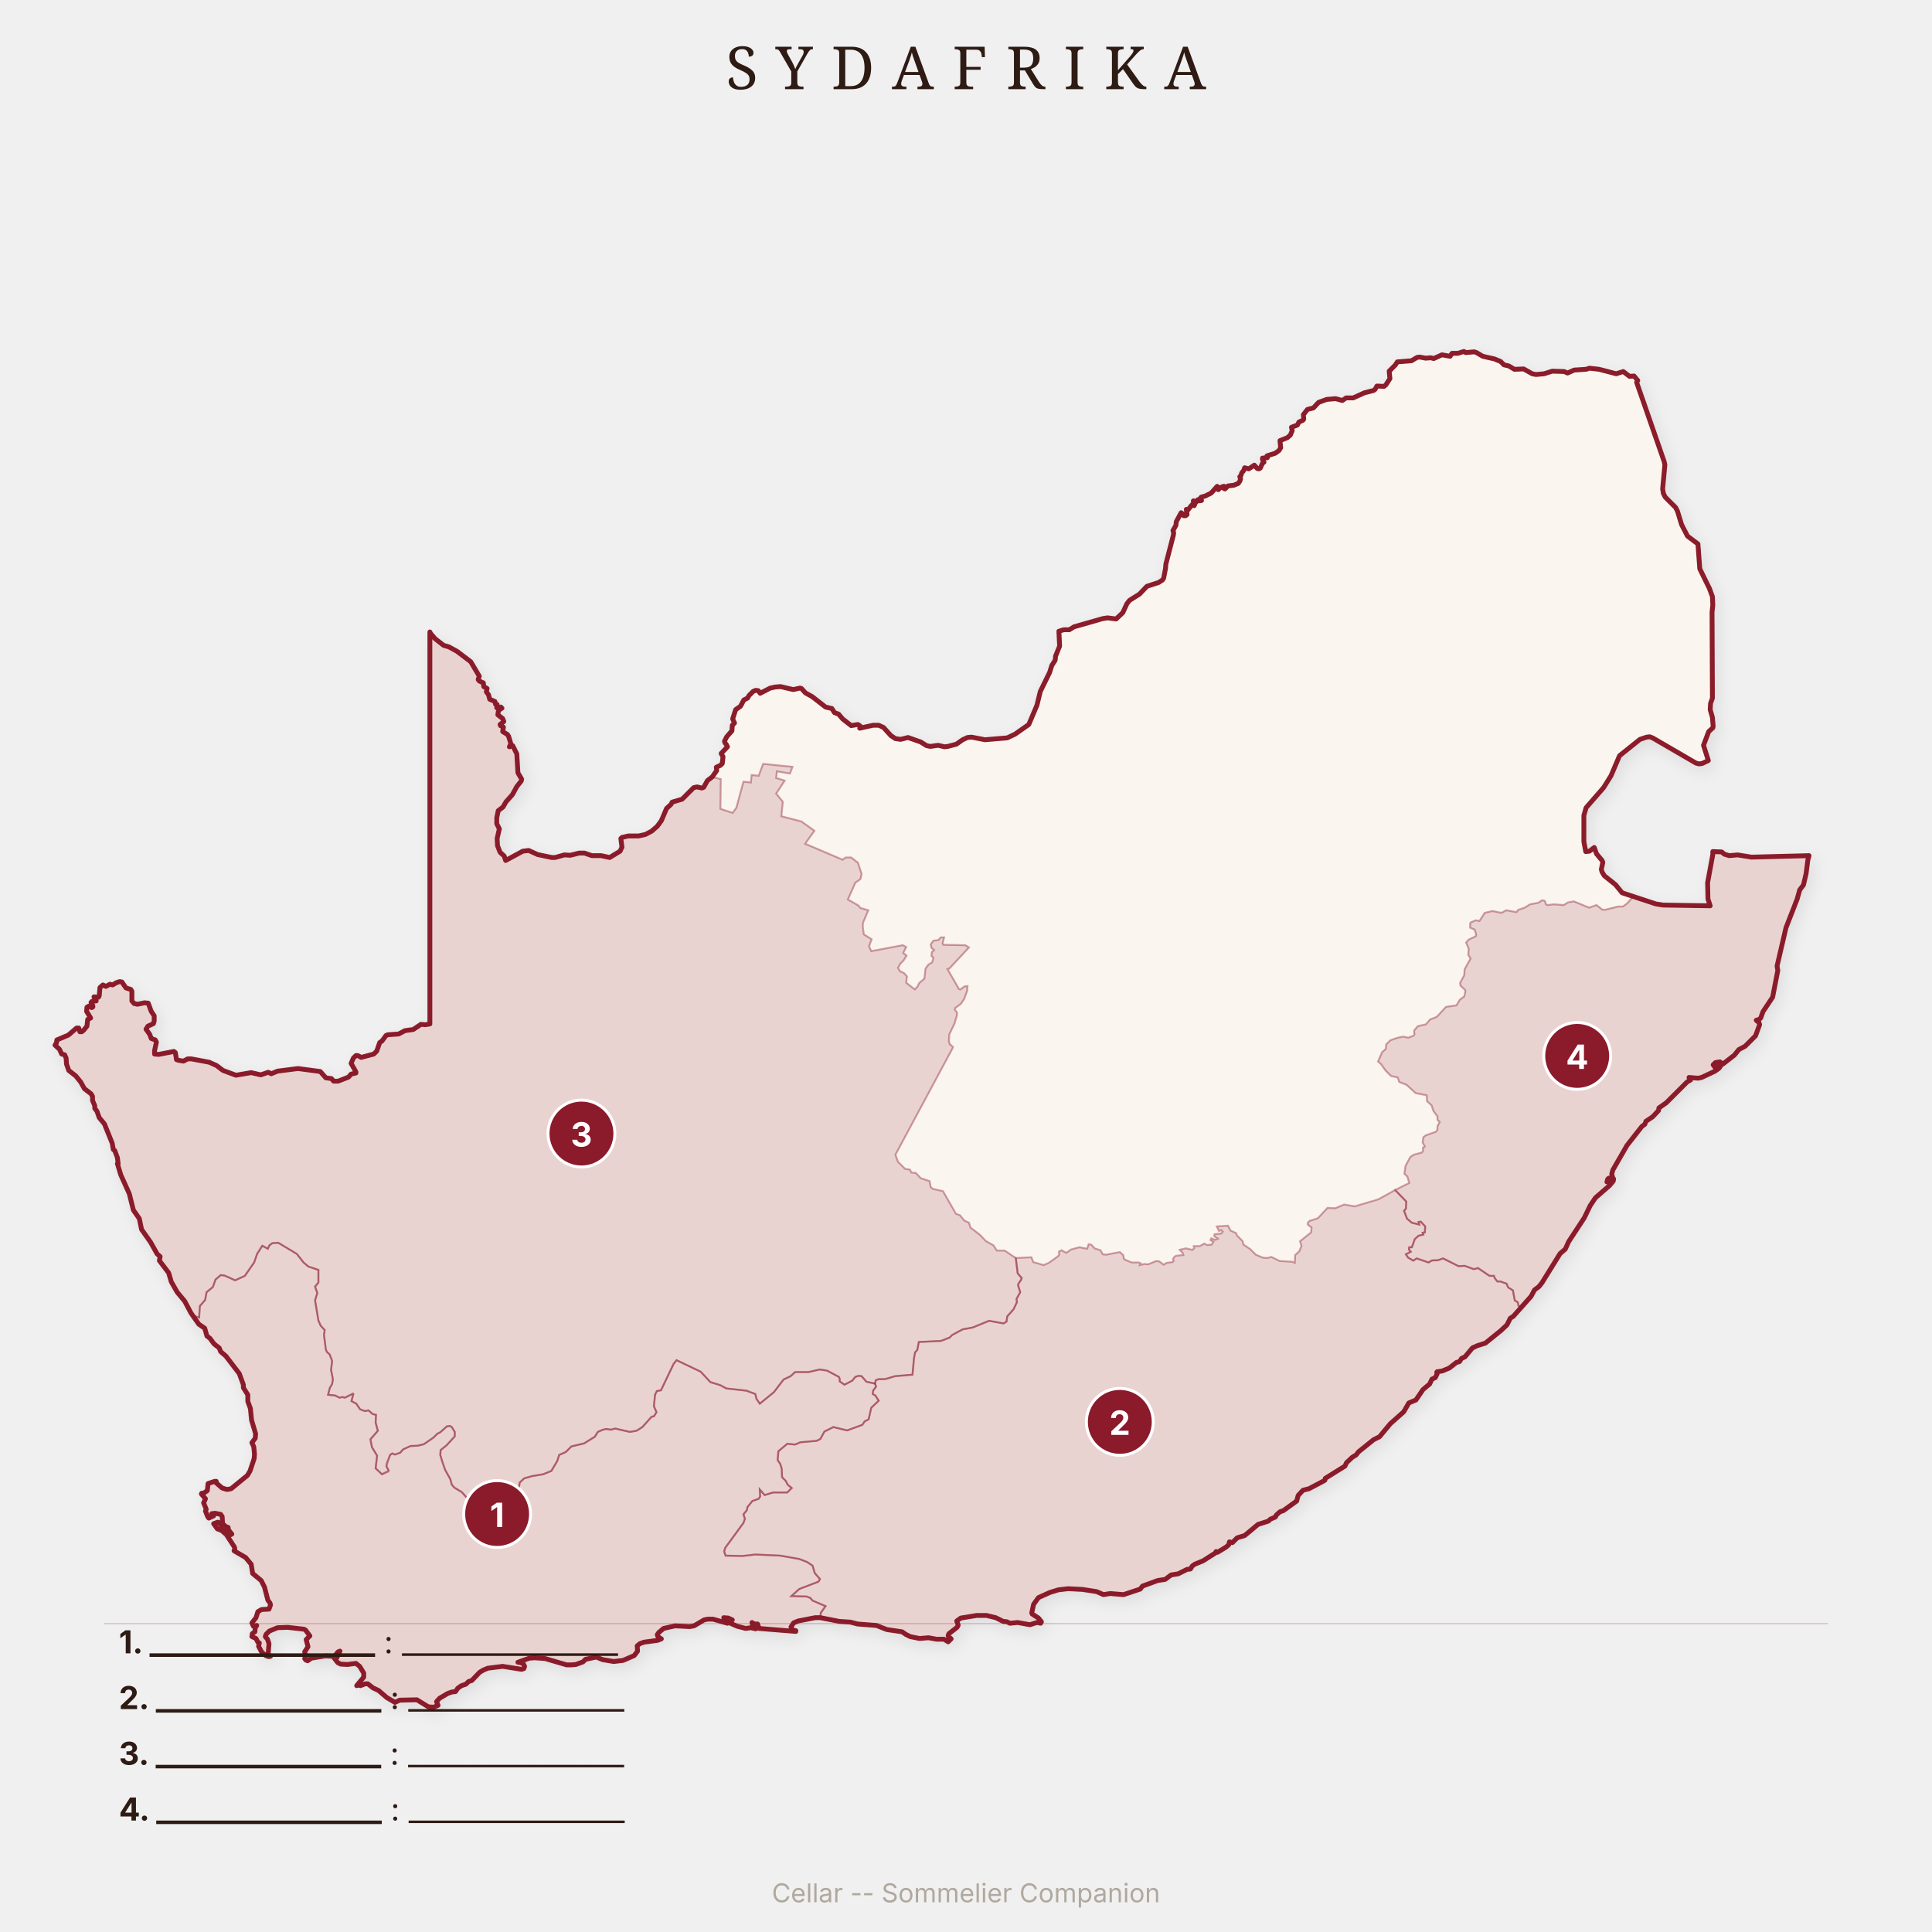
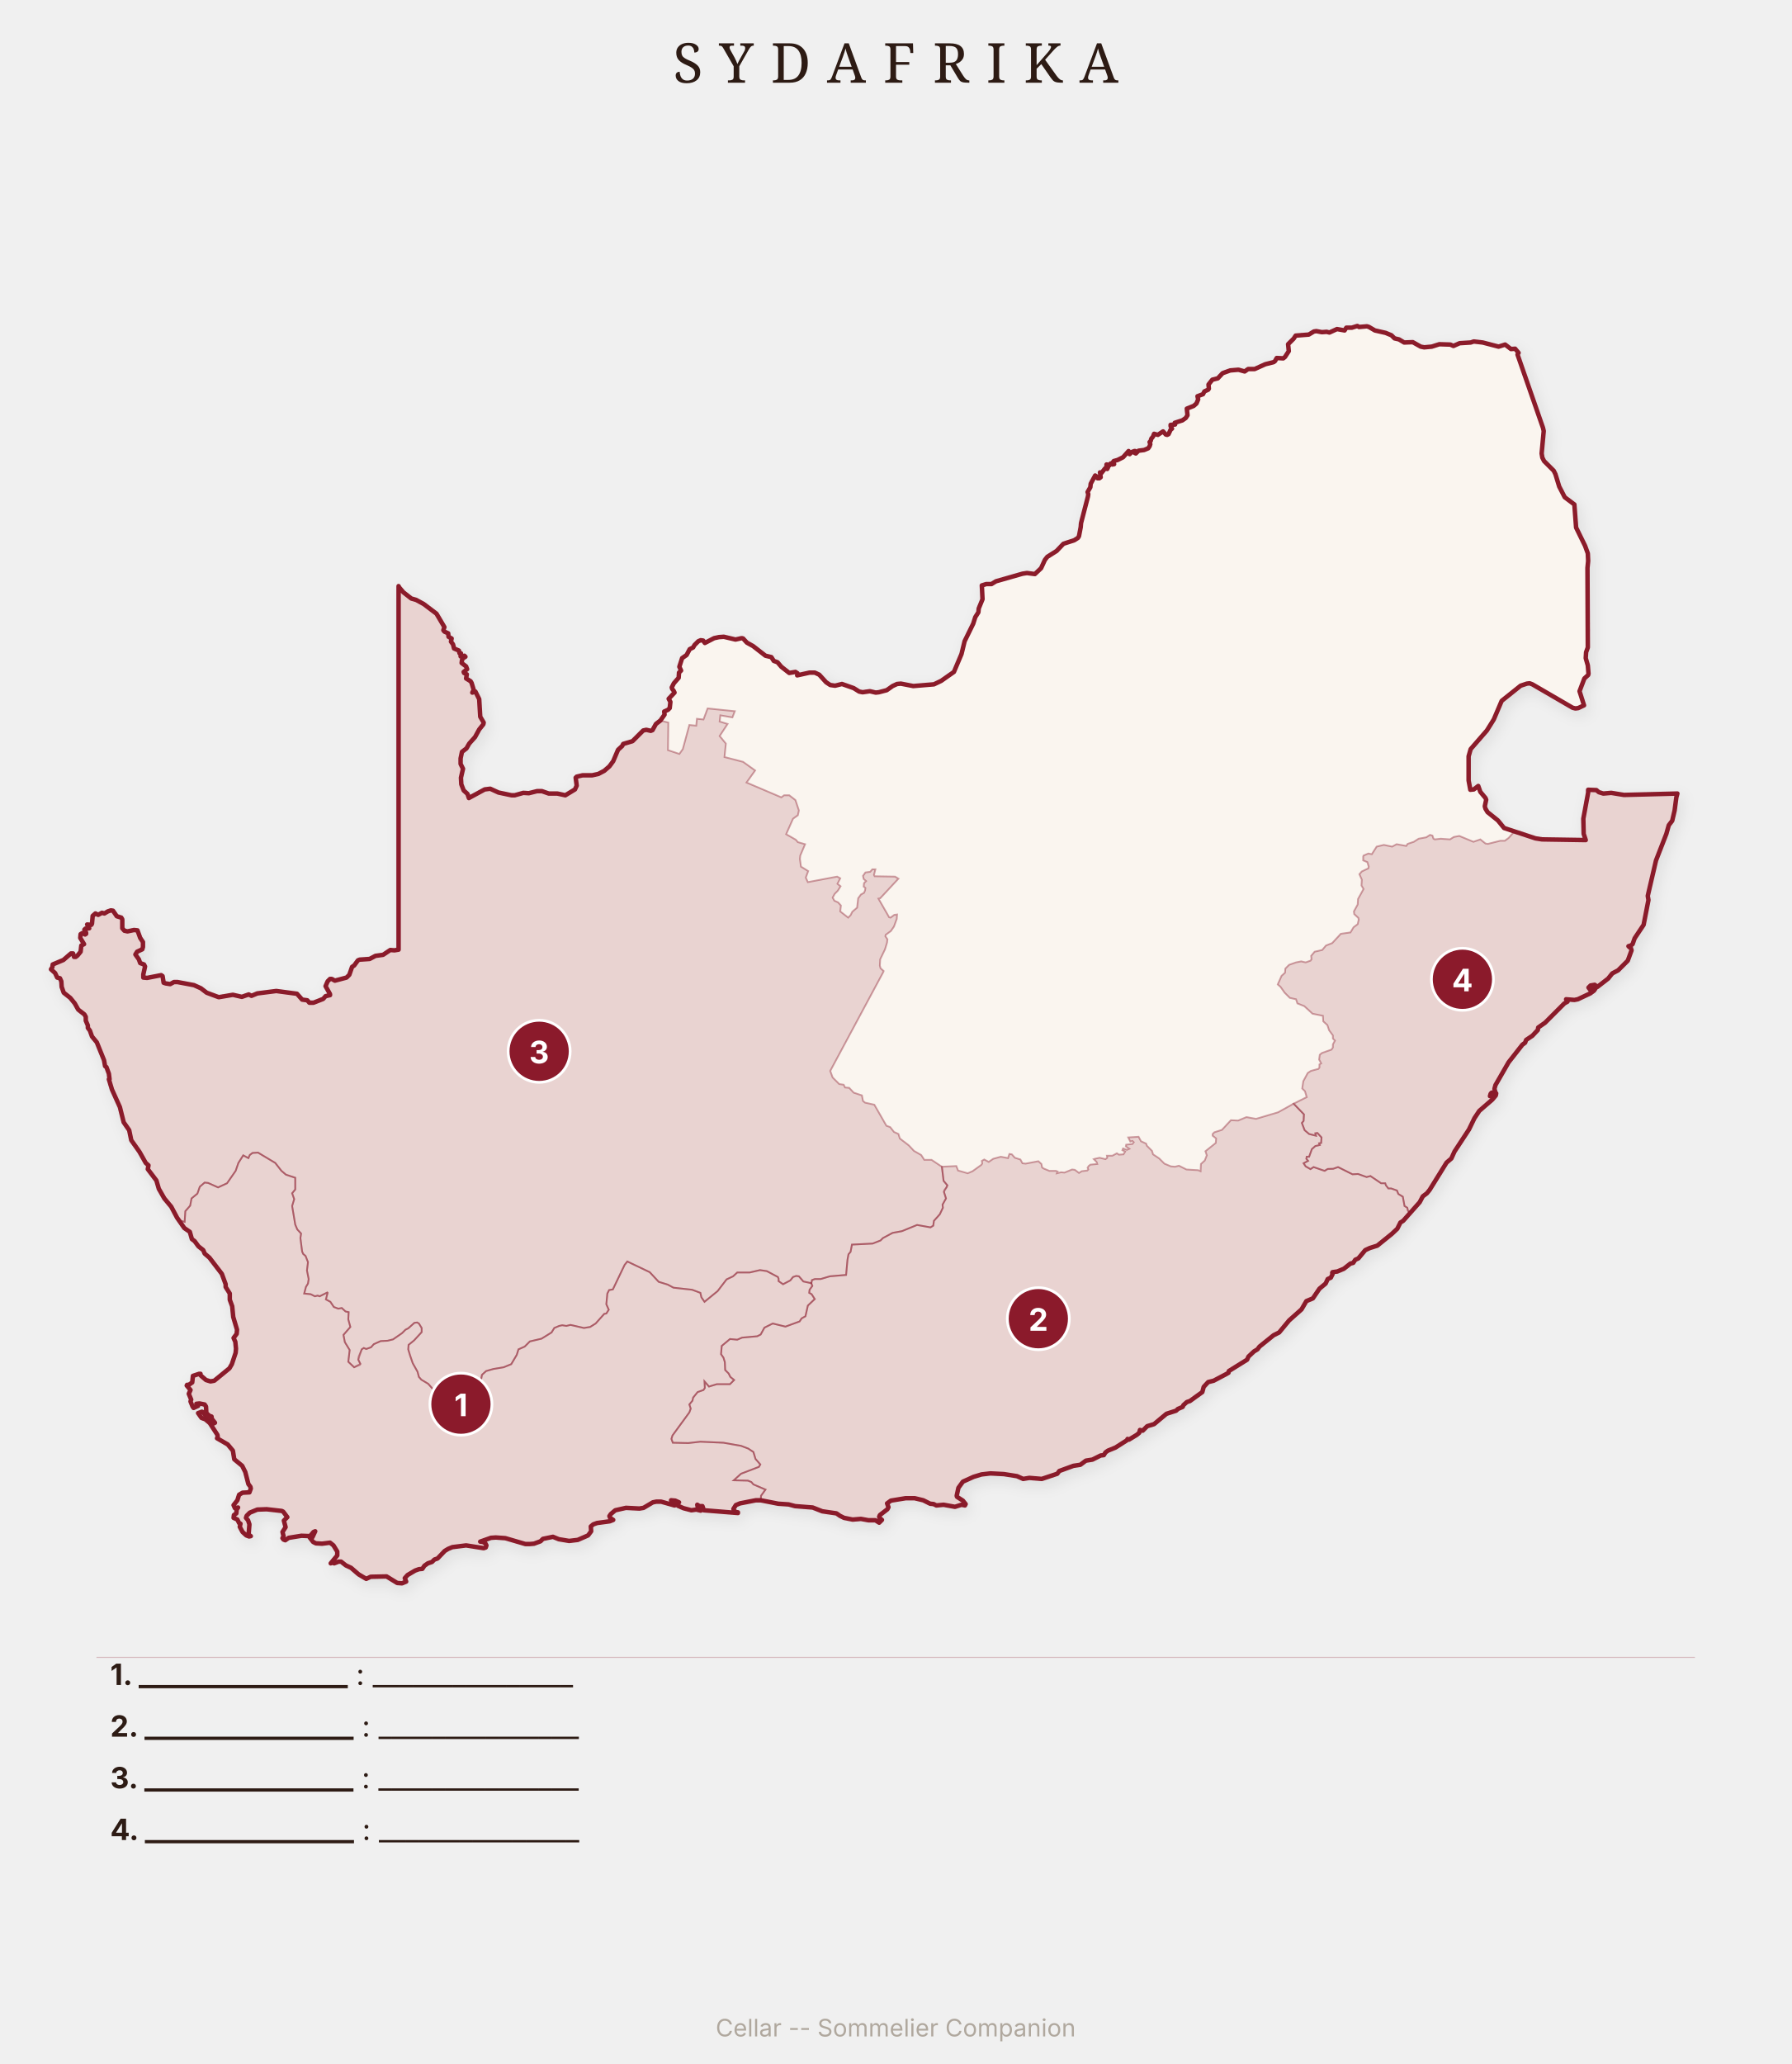
- <svg xmlns="http://www.w3.org/2000/svg" viewBox="0 0 520 520">
+ <svg xmlns="http://www.w3.org/2000/svg" viewBox="0 0 520 599">
  <defs>
    <filter id="shadow">
      <feDropShadow dx="1" dy="1.5" stdDeviation="2" flood-color="#2D1B14" flood-opacity="0.08" />
    </filter>
  </defs>
  <style>.region-label { display: none !important; }</style>
  <text x="260" y="24" text-anchor="middle" font-family="Cormorant Garamond, Georgia, serif" font-size="16" font-weight="400" fill="#2D1B14" letter-spacing="5">SYDAFRIKA</text>
  <text x="260" y="42" text-anchor="middle" font-family="Inter, sans-serif" font-size="8" fill="#8a7a6a" letter-spacing="1" class="region-label">Placera regionerna och namnge de viktigaste druvorna</text>
  <g filter="url(#shadow)">
    <path d="M115.7,170.1 L115.9,170.5 L117.1,171.9 L119.4,173.7 L120.8,174.1 L123.0,175.3 L126.7,178.1 L129.0,182.0 L128.7,182.9 L129.0,183.3 L130.1,183.8 L130.2,184.8 L131.1,185.3 L130.9,186.2 L131.5,187.0 L131.8,188.2 L133.2,188.8 L133.4,189.6 L133.8,189.6 L133.7,190.5 L134.0,190.6 L134.8,190.3 L135.1,190.6 L134.3,191.1 L134.1,191.6 L134.0,192.4 L135.3,193.4 L135.6,194.2 L134.6,195.0 L134.7,195.3 L135.5,195.7 L135.3,196.9 L136.6,197.7 L136.9,198.2 L137.5,200.2 L137.1,201.0 L138.0,200.7 L139.1,202.9 L139.4,208.0 L140.4,209.7 L140.3,210.2 L139.1,211.7 L137.9,213.9 L136.2,215.8 L135.4,217.2 L134.1,218.2 L133.7,220.1 L133.7,221.7 L134.4,223.1 L133.8,225.7 L133.9,227.6 L134.6,229.4 L135.7,230.4 L136.1,231.6 L140.7,229.1 L142.3,228.9 L144.7,230.0 L148.5,230.8 L149.4,230.8 L151.9,230.1 L153.5,230.2 L155.9,229.6 L157.3,229.6 L159.3,230.3 L161.8,230.3 L164.1,230.8 L166.9,229.1 L167.4,228.0 L167.1,225.7 L167.4,225.4 L169.1,225.0 L171.9,225.0 L173.7,224.6 L175.4,223.7 L176.9,222.4 L178.0,220.9 L179.4,217.6 L180.6,216.5 L180.9,215.9 L183.6,215.1 L186.7,212.0 L187.6,211.8 L188.9,212.1 L189.4,211.9 L190.4,210.1 L191.7,209.1 L192.9,207.4 L192.8,206.5 L193.9,206.0 L194.4,205.5 L194.6,203.7 L194.1,202.8 L195.8,201.0 L195.5,200.4 L195.1,199.9 L195.0,199.5 L195.6,198.3 L197.0,196.7 L197.1,195.2 L197.7,194.6 L197.2,193.5 L198.0,191.0 L199.3,190.1 L200.2,188.4 L201.2,187.9 L201.6,187.2 L202.7,186.1 L203.4,185.8 L204.1,185.9 L204.6,186.6 L207.3,185.2 L208.7,184.9 L210.1,184.8 L213.5,185.6 L215.3,185.2 L215.7,185.3 L216.8,186.5 L218.6,187.5 L222.2,190.3 L223.9,190.7 L224.6,191.8 L225.7,192.2 L226.8,193.5 L229.1,195.3 L230.9,195.0 L231.5,195.4 L231.4,196.0 L235.0,195.2 L236.5,195.2 L237.8,195.8 L239.8,198.0 L241.0,198.8 L242.4,199.0 L244.4,198.5 L247.8,199.7 L249.4,200.7 L250.4,200.9 L252.5,200.6 L254.2,201.0 L255.1,200.9 L257.4,200.3 L259.1,199.1 L260.4,198.5 L261.5,198.4 L265.1,199.1 L271.1,198.6 L273.2,197.6 L276.9,195.0 L279.1,189.8 L280.0,186.1 L282.5,181.0 L283.1,179.1 L284.0,177.7 L284.1,176.6 L285.2,173.9 L285.0,169.9 L286.3,169.5 L287.8,169.5 L289.1,168.7 L296.8,166.5 L298.1,166.3 L300.4,166.6 L302.2,164.9 L303.3,162.5 L304.0,161.6 L306.7,159.9 L308.7,157.8 L311.8,156.8 L312.9,156.1 L313.2,155.6 L313.7,153.0 L313.8,151.8 L315.8,144.1 L315.9,143.4 L315.7,142.8 L316.5,141.4 L316.6,140.4 L317.9,138.0 L318.2,138.2 L318.6,138.8 L319.1,138.8 L319.5,138.5 L319.3,137.1 L319.7,137.3 L320.8,135.9 L321.4,136.1 L321.6,135.7 L321.2,135.4 L321.2,134.8 L321.8,134.9 L322.0,135.1 L322.4,134.5 L322.9,134.8 L323.4,134.7 L323.0,134.2 L323.3,133.8 L324.4,133.5 L326.0,132.7 L327.6,130.9 L327.9,131.8 L328.5,131.2 L329.3,130.9 L329.5,130.9 L329.3,131.4 L329.7,131.6 L330.5,130.8 L332.1,130.6 L333.3,130.1 L333.7,129.5 L333.9,128.9 L333.7,128.3 L334.0,128.0 L334.2,127.3 L334.7,126.7 L335.0,125.9 L336.1,126.2 L337.6,125.2 L338.4,126.1 L338.8,126.2 L339.2,126.0 L339.8,124.7 L340.2,124.4 L339.8,123.7 L339.8,123.3 L341.1,123.2 L341.0,122.7 L343.2,122.0 L344.2,121.3 L344.7,120.5 L344.5,118.6 L346.5,117.8 L347.3,117.1 L347.8,115.9 L347.6,115.0 L349.2,114.4 L349.6,113.6 L350.7,113.1 L350.9,112.8 L350.8,111.6 L351.9,110.2 L353.5,109.8 L354.9,108.3 L357.1,107.5 L359.5,107.3 L361.3,107.8 L362.3,107.1 L364.2,107.1 L367.3,105.7 L369.7,105.1 L370.1,104.8 L370.6,103.9 L372.5,104.0 L373.0,103.6 L374.1,101.9 L373.9,99.9 L375.5,98.3 L376.1,97.4 L379.9,97.1 L381.4,96.2 L382.1,96.1 L383.7,96.4 L385.1,96.3 L385.9,96.5 L388.1,95.5 L390.3,95.9 L390.8,95.1 L392.4,95.1 L394.0,94.6 L394.5,94.9 L396.8,94.7 L397.4,94.9 L399.1,95.9 L402.2,96.6 L403.9,97.3 L404.8,98.2 L406.1,98.5 L407.6,99.4 L410.1,99.3 L412.4,100.6 L413.4,100.8 L415.6,100.6 L417.8,99.9 L421.0,100.0 L421.9,100.4 L423.7,99.6 L426.9,99.4 L427.8,99.1 L430.4,99.4 L435.0,100.6 L436.9,100.0 L438.6,101.3 L439.8,101.2 L440.8,102.4 L440.5,102.9 L447.9,124.2 L448.1,125.1 L447.5,131.6 L447.7,132.8 L448.2,133.8 L451.0,136.6 L451.5,137.6 L452.6,141.2 L454.2,144.3 L457.0,146.4 L457.5,153.1 L460.1,158.4 L460.9,160.6 L461.0,162.8 L460.8,164.8 L460.9,187.9 L460.4,189.3 L460.3,191.0 L460.9,193.1 L461.1,195.5 L461.0,195.9 L459.9,196.9 L458.5,200.6 L459.8,204.7 L458.1,205.5 L457.3,205.6 L456.5,205.4 L444.8,198.6 L444.0,198.3 L443.2,198.4 L441.4,199.0 L435.9,203.4 L433.6,208.8 L431.6,212.0 L426.9,217.4 L426.3,219.5 L426.3,226.5 L426.8,229.2 L427.8,229.1 L429.1,228.1 L429.7,229.8 L431.2,231.6 L431.4,232.1 L431.0,234.0 L431.2,234.7 L431.8,235.7 L434.8,238.1 L436.6,240.3 L445.7,243.3 L447.6,243.6 L460.3,243.8 L459.7,242.0 L459.6,237.6 L461.0,230.0 L461.0,229.2 L463.4,229.3 L464.1,229.9 L465.4,230.3 L467.7,230.1 L471.4,230.7 L486.9,230.3 L486.6,231.4 L486.1,235.2 L485.4,238.2 L484.4,239.5 L483.7,242.0 L480.7,249.7 L478.3,260.0 L478.5,261.2 L477.1,268.4 L474.5,272.3 L473.9,274.0 L473.4,274.4 L472.7,274.6 L473.0,274.9 L473.3,274.8 L473.6,275.8 L472.5,278.8 L469.7,281.6 L468.0,282.5 L466.8,284.0 L463.7,286.4 L462.9,285.8 L461.7,286.0 L461.1,286.6 L461.7,287.4 L462.3,286.9 L463.3,286.6 L462.7,287.5 L461.6,288.3 L458.0,290.0 L457.0,290.2 L454.6,290.0 L455.0,290.7 L454.1,291.2 L448.5,296.8 L446.5,298.2 L446.4,298.9 L444.8,300.6 L443.0,301.8 L442.7,302.6 L441.9,303.2 L437.9,308.3 L434.1,314.9 L433.8,316.0 L434.1,317.1 L433.0,317.1 L432.7,317.4 L432.5,318.1 L434.3,317.3 L434.2,317.9 L433.2,319.1 L429.4,322.4 L428.0,324.5 L426.4,327.8 L422.2,334.2 L421.3,336.2 L419.9,337.4 L415.0,345.3 L414.2,346.3 L413.0,347.2 L412.1,348.9 L407.3,354.3 L406.5,354.8 L405.6,356.6 L404.0,358.1 L399.8,361.5 L397.6,362.2 L396.3,362.8 L394.3,365.2 L393.4,365.6 L392.8,366.5 L392.0,366.7 L390.1,368.2 L388.2,369.0 L386.8,369.2 L386.7,369.4 L386.8,369.8 L386.3,370.8 L385.4,371.2 L384.8,372.5 L383.0,374.0 L381.1,376.8 L379.2,377.6 L377.8,380.0 L374.2,383.2 L371.3,386.7 L369.7,387.5 L365.6,390.8 L365.0,391.6 L364.0,392.2 L362.4,393.7 L362.0,394.6 L356.7,397.9 L356.6,398.4 L355.9,398.8 L352.3,400.7 L350.7,401.1 L349.4,402.5 L349.0,404.0 L345.4,406.6 L344.5,406.9 L343.5,407.8 L343.3,408.3 L341.9,408.9 L341.4,409.4 L338.6,410.3 L335.0,413.3 L333.0,413.9 L331.7,415.2 L330.9,415.0 L330.7,415.8 L330.0,416.4 L327.7,417.8 L327.3,417.6 L327.1,418.0 L323.8,420.1 L321.6,421.0 L320.9,421.5 L320.4,422.3 L319.5,422.4 L317.1,423.6 L315.2,423.9 L313.6,425.1 L311.6,425.4 L307.5,426.9 L306.9,427.7 L302.4,429.2 L298.8,428.9 L297.0,429.2 L295.2,428.4 L291.4,427.8 L287.5,427.6 L284.9,427.9 L282.6,428.6 L279.5,430.0 L278.2,431.8 L277.7,434.1 L277.8,434.4 L279.5,435.5 L280.3,436.5 L280.1,436.9 L279.1,436.7 L277.2,437.3 L273.9,436.7 L271.8,436.9 L271.0,436.5 L270.0,436.4 L268.0,435.4 L265.5,434.8 L262.9,434.8 L258.6,435.5 L257.5,436.3 L257.9,437.4 L257.6,438.0 L255.4,439.7 L255.2,440.2 L255.3,440.5 L256.0,441.1 L255.2,441.9 L254.1,441.2 L252.1,441.2 L249.9,440.8 L247.5,441.0 L245.0,440.5 L243.8,439.9 L242.8,439.2 L238.7,438.6 L235.9,437.5 L230.8,437.1 L228.9,436.6 L225.9,436.4 L220.8,435.4 L219.4,435.4 L214.8,436.3 L213.6,436.8 L212.9,437.9 L213.1,438.4 L213.6,438.8 L214.2,438.9 L214.2,439.1 L204.3,438.3 L203.9,437.1 L203.0,437.1 L202.4,436.7 L202.5,437.2 L203.6,438.0 L203.4,438.4 L202.1,438.1 L200.7,438.3 L198.4,437.7 L196.8,437.0 L196.5,436.1 L197.1,436.0 L196.0,435.5 L194.8,435.4 L195.4,436.2 L196.3,436.7 L195.8,436.9 L191.9,435.8 L190.5,435.8 L189.5,436.0 L186.8,437.6 L185.6,437.8 L181.7,437.6 L178.6,438.3 L177.3,439.4 L176.9,440.0 L177.1,440.5 L178.0,441.1 L177.0,441.5 L173.3,442.0 L172.2,442.4 L171.5,443.0 L171.6,444.4 L170.7,445.6 L167.7,446.9 L165.2,447.2 L162.2,446.7 L160.5,446.0 L157.6,446.6 L156.9,447.3 L155.0,448.0 L153.8,448.1 L152.5,448.1 L146.7,446.4 L143.9,446.2 L142.5,446.3 L139.4,447.4 L140.2,447.5 L140.9,447.9 L141.2,448.5 L141.0,449.1 L140.4,449.3 L135.3,448.5 L131.3,449.0 L130.1,449.5 L129.1,450.1 L127.0,452.3 L126.1,452.6 L125.4,453.3 L124.2,453.7 L123.2,454.4 L122.6,455.3 L121.6,455.4 L120.5,455.8 L118.3,457.1 L117.5,458.0 L117.9,459.0 L116.7,459.5 L115.3,459.4 L112.2,457.5 L107.6,457.6 L106.3,458.2 L104.1,456.9 L101.9,455.0 L100.4,454.3 L99.0,453.2 L98.3,453.2 L97.0,453.7 L96.5,453.5 L96.0,453.7 L97.9,451.4 L97.9,450.3 L96.8,448.5 L95.8,447.7 L93.5,448.0 L91.7,447.9 L90.9,447.5 L89.9,446.2 L90.7,446.1 L91.5,444.4 L91.0,444.6 L90.0,445.8 L87.5,445.7 L83.8,446.3 L82.8,447.0 L82.3,446.8 L82.0,446.4 L82.3,445.8 L82.0,444.6 L82.9,443.2 L82.4,441.3 L83.4,440.3 L82.2,438.7 L81.8,438.5 L77.4,438.0 L74.7,438.1 L72.5,439.0 L71.6,439.9 L71.4,440.5 L72.0,441.2 L72.4,442.4 L72.2,444.9 L72.3,445.5 L72.8,445.8 L72.3,445.9 L71.5,445.6 L70.4,444.6 L69.6,443.1 L69.8,442.2 L69.4,442.0 L68.9,441.0 L67.8,440.5 L67.9,439.7 L68.6,439.2 L68.7,438.1 L69.1,437.5 L68.2,437.7 L67.8,436.8 L68.9,435.4 L69.4,433.8 L70.4,433.2 L72.4,433.1 L72.8,432.0 L72.7,431.5 L72.1,430.7 L71.2,427.2 L70.3,425.4 L68.0,423.5 L67.6,421.0 L66.1,419.2 L63.0,417.4 L63.2,416.9 L63.1,416.4 L60.9,413.0 L59.6,411.9 L58.5,411.5 L57.5,410.1 L58.6,409.7 L58.9,409.8 L59.8,410.9 L59.7,411.2 L61.6,413.0 L62.0,413.1 L62.4,412.9 L61.5,411.8 L61.4,411.1 L60.8,410.9 L59.9,410.1 L59.8,408.2 L59.4,407.6 L57.9,407.3 L57.0,407.4 L57.5,408.0 L56.2,408.6 L55.9,408.2 L55.3,406.7 L55.5,406.2 L54.8,404.5 L55.3,403.4 L54.2,402.1 L54.3,401.9 L54.8,401.9 L55.8,401.2 L56.0,399.3 L57.8,398.7 L58.2,398.7 L58.0,398.9 L58.4,399.3 L59.8,400.5 L61.1,400.9 L62.2,400.7 L66.6,397.1 L67.3,395.9 L68.4,392.6 L68.5,391.4 L68.3,389.4 L67.8,388.3 L68.7,387.1 L68.8,385.9 L67.7,382.2 L67.4,379.1 L66.7,377.2 L66.7,375.4 L65.5,373.5 L65.5,372.7 L64.4,369.7 L60.8,365.0 L59.4,363.8 L59.0,362.8 L57.6,361.7 L56.5,360.2 L55.7,359.6 L55.1,357.5 L53.5,356.4 L51.4,353.4 L49.7,350.2 L47.7,347.8 L46.1,345.0 L45.4,342.6 L42.9,339.3 L43.1,338.2 L42.3,337.5 L40.5,334.3 L38.1,330.9 L37.5,328.0 L35.9,325.7 L34.8,321.3 L32.5,316.2 L31.6,313.2 L31.8,313.2 L31.6,311.6 L30.9,309.7 L30.5,309.4 L30.2,307.7 L28.1,302.5 L26.7,300.8 L26.1,299.1 L25.5,298.3 L25.5,297.6 L24.9,296.2 L24.9,295.1 L24.5,294.4 L22.7,293.0 L21.7,291.2 L20.4,289.6 L18.5,288.1 L17.9,286.4 L17.8,284.8 L17.4,283.9 L16.6,283.7 L16.0,282.4 L14.8,281.3 L15.2,280.7 L15.3,279.9 L18.4,278.6 L20.6,276.7 L21.2,276.7 L21.5,277.7 L22.0,277.7 L22.5,277.3 L23.4,276.2 L23.6,274.4 L24.4,274.0 L23.3,272.2 L23.4,271.1 L23.9,270.8 L24.7,271.2 L25.0,271.0 L25.0,270.7 L24.5,269.8 L24.8,269.5 L25.9,269.4 L25.3,268.3 L26.5,268.4 L26.7,268.1 L26.9,265.8 L27.7,265.1 L28.5,265.5 L29.6,264.9 L30.3,265.1 L31.3,264.5 L32.2,264.2 L32.8,264.3 L33.9,265.9 L35.2,266.3 L35.5,266.8 L35.5,269.4 L36.1,270.1 L37.0,270.3 L38.9,269.9 L39.9,270.0 L40.7,272.2 L41.5,273.4 L41.5,274.8 L41.3,275.5 L39.8,276.2 L39.3,277.0 L40.3,278.4 L40.7,279.5 L41.8,279.9 L42.1,280.5 L41.6,282.8 L41.6,283.7 L42.7,283.8 L46.8,283.0 L47.2,283.3 L47.5,285.2 L48.1,285.4 L49.4,285.6 L50.5,285.0 L51.5,285.0 L56.3,285.9 L58.3,286.8 L60.0,288.1 L63.5,289.4 L67.6,288.7 L70.2,289.3 L72.2,288.6 L73.0,289.0 L74.7,288.3 L80.2,287.6 L86.2,288.4 L87.7,290.1 L89.2,290.3 L89.8,291.0 L91.0,291.0 L93.8,289.9 L94.5,289.1 L95.8,288.8 L95.8,288.5 L94.5,286.2 L95.1,284.8 L95.8,284.1 L96.3,284.1 L97.2,284.6 L100.6,283.7 L101.4,282.9 L102.2,280.6 L102.8,280.2 L103.9,278.7 L104.4,278.5 L107.3,278.3 L109.0,277.4 L111.2,277.1 L113.3,275.7 L114.5,275.8 L115.7,275.6 L115.7,170.1 Z" fill="#faf5ef" stroke="#8B1A2B" stroke-width="1.3" stroke-linejoin="round" />
  </g>
  <g>
    <path class="region-area" d="M214.2,436.5 L213.2,437.2 L212.9,437.9 L213.1,438.4 L214.2,439.1 L204.3,438.3 L203.9,437.1 L202.4,436.7 L202.5,437.2 L203.6,438.0 L203.4,438.4 L202.1,438.1 L200.7,438.3 L198.4,437.7 L196.8,437.0 L196.5,436.1 L197.1,436.0 L196.7,435.6 L194.8,435.4 L195.4,436.2 L196.3,436.7 L195.1,436.8 L191.9,435.8 L190.5,435.8 L189.5,436.0 L186.8,437.6 L185.6,437.8 L181.7,437.6 L179.2,438.1 L178.1,438.6 L176.9,440.0 L177.1,440.5 L178.0,441.1 L177.6,441.3 L173.3,442.0 L172.2,442.4 L171.5,443.0 L171.6,444.4 L170.7,445.6 L168.9,446.5 L166.5,447.1 L165.2,447.2 L162.2,446.7 L160.5,446.0 L157.6,446.6 L156.9,447.3 L155.0,448.0 L153.8,448.1 L152.5,448.1 L146.7,446.4 L142.5,446.3 L139.4,447.4 L140.9,447.9 L141.2,448.5 L141.0,449.1 L140.4,449.3 L135.3,448.5 L131.3,449.0 L130.1,449.5 L129.1,450.1 L127.0,452.3 L126.1,452.6 L125.4,453.3 L123.2,454.4 L122.6,455.3 L120.5,455.8 L118.3,457.1 L117.5,458.0 L117.9,459.0 L116.2,459.6 L114.9,459.2 L112.2,457.5 L107.6,457.6 L106.7,458.1 L106.0,458.1 L101.9,455.0 L100.4,454.3 L99.0,453.2 L98.3,453.2 L97.0,453.7 L96.5,453.5 L96.0,453.7 L97.9,451.4 L97.9,450.3 L96.8,448.5 L95.8,447.7 L93.5,448.0 L91.7,447.9 L90.9,447.5 L89.9,446.2 L90.7,446.1 L91.5,444.4 L90.0,445.8 L87.5,445.7 L83.8,446.3 L82.8,447.0 L82.3,446.8 L82.0,446.4 L82.3,445.8 L82.0,444.6 L82.9,443.2 L82.4,441.3 L83.4,440.3 L82.2,438.7 L81.8,438.5 L77.4,438.0 L74.7,438.1 L72.5,439.0 L71.6,439.9 L71.4,440.5 L72.0,441.2 L72.4,442.4 L72.2,444.9 L72.3,445.5 L72.8,445.8 L72.3,445.9 L71.5,445.6 L70.4,444.6 L69.7,443.5 L69.8,442.3 L69.4,442.0 L69.2,441.3 L68.1,440.7 L67.8,440.1 L67.9,439.7 L68.6,439.2 L69.1,437.5 L68.2,437.7 L67.8,436.8 L68.9,435.4 L69.4,433.8 L70.4,433.2 L72.4,433.1 L72.8,432.0 L72.1,430.7 L71.2,427.2 L70.3,425.4 L68.0,423.5 L67.8,421.5 L66.9,420.0 L66.1,419.2 L63.0,417.4 L63.2,416.9 L63.1,416.4 L60.9,413.0 L59.6,411.9 L58.5,411.5 L57.5,410.1 L58.9,409.8 L59.8,410.9 L59.7,411.2 L61.6,413.0 L62.4,412.9 L61.5,411.8 L61.4,411.1 L60.8,410.9 L59.9,410.1 L59.9,408.6 L59.4,407.6 L58.7,407.3 L57.0,407.4 L57.5,408.0 L56.2,408.6 L55.9,408.2 L55.3,406.7 L55.5,406.2 L54.8,404.5 L55.3,403.4 L54.2,402.1 L54.3,401.9 L54.8,401.9 L55.8,401.2 L56.0,399.3 L57.8,398.7 L58.2,398.7 L58.0,398.9 L58.4,399.3 L59.8,400.5 L61.1,400.9 L62.2,400.7 L66.6,397.1 L67.3,395.9 L68.4,392.6 L68.5,391.4 L68.3,389.4 L67.8,388.3 L68.7,387.1 L68.8,385.9 L67.7,382.2 L67.4,379.1 L66.7,377.2 L66.7,375.4 L65.5,373.5 L65.5,372.7 L64.4,369.7 L60.8,365.0 L59.4,363.8 L59.0,362.8 L57.6,361.7 L56.5,360.2 L55.7,359.6 L55.1,357.5 L53.5,356.4 L52.1,354.2 L53.6,354.6 L53.8,351.5 L55.2,349.9 L55.6,347.8 L57.3,346.4 L58.0,344.4 L59.4,343.2 L60.4,343.3 L63.3,344.6 L65.9,343.4 L68.4,339.8 L69.2,337.5 L70.6,335.3 L72.1,336.1 L72.5,335.2 L73.3,334.6 L74.9,334.5 L79.9,337.5 L81.7,339.8 L83.0,340.9 L85.7,341.8 L85.7,345.2 L84.8,346.3 L85.4,348.0 L84.8,350.0 L85.7,355.4 L86.3,356.8 L87.4,358.0 L87.2,359.3 L87.7,363.2 L88.0,363.9 L88.7,364.5 L89.4,366.3 L89.1,368.7 L89.6,371.2 L89.4,372.5 L88.8,373.5 L88.3,375.4 L90.2,375.6 L91.4,376.2 L92.2,376.0 L92.8,376.2 L95.0,375.1 L95.1,375.2 L94.6,377.1 L95.9,377.8 L96.9,379.3 L98.2,379.8 L99.2,379.6 L100.3,380.6 L101.2,380.8 L101.1,382.9 L101.7,385.1 L99.7,387.4 L100.1,389.5 L101.5,391.8 L101.1,395.2 L102.8,396.8 L104.5,396.1 L104.6,395.8 L104.0,394.6 L105.0,391.6 L105.6,391.2 L106.3,391.5 L107.7,391.0 L108.5,390.1 L110.5,389.2 L112.5,389.1 L114.1,388.7 L116.7,386.9 L117.7,385.9 L118.5,385.5 L120.3,383.9 L121.1,383.8 L121.6,384.1 L122.4,385.4 L122.4,386.6 L120.2,389.0 L118.6,390.3 L118.5,391.6 L119.0,393.4 L119.8,395.6 L121.2,398.1 L121.6,399.6 L122.3,400.4 L124.3,401.6 L126.5,404.1 L128.4,405.4 L130.3,405.1 L131.9,404.4 L133.7,404.9 L136.5,404.8 L138.8,403.2 L139.4,401.7 L139.9,399.0 L141.1,397.9 L143.2,397.3 L146.2,396.8 L148.4,395.9 L150.0,393.2 L150.5,391.6 L152.3,390.8 L153.8,389.3 L157.2,388.5 L160.1,386.7 L160.9,385.4 L162.3,384.8 L163.2,384.6 L164.4,384.8 L165.6,384.5 L169.5,385.4 L171.3,385.1 L172.9,384.1 L175.4,381.3 L176.0,381.2 L176.7,380.1 L176.0,378.5 L176.3,375.4 L176.8,374.4 L177.9,374.2 L181.3,367.1 L182.1,366.1 L188.6,369.2 L191.2,372.0 L193.8,372.8 L195.5,373.7 L200.9,374.3 L203.3,375.2 L203.6,376.5 L204.5,377.8 L208.3,374.7 L210.9,371.3 L212.8,370.4 L214.0,369.3 L217.6,369.3 L220.6,368.6 L222.6,368.9 L225.8,370.6 L226.0,371.1 L226.0,371.8 L227.3,372.7 L229.4,371.6 L230.2,370.6 L231.1,370.3 L231.9,370.4 L233.2,371.9 L235.5,372.4 L235.8,373.2 L235.0,374.3 L234.9,375.2 L235.6,375.6 L236.5,377.0 L234.5,378.9 L233.8,382.0 L232.7,382.6 L232.1,383.5 L228.0,385.0 L224.3,384.1 L221.9,385.3 L220.8,387.3 L219.8,387.8 L215.4,388.2 L214.0,388.8 L211.9,388.6 L209.5,390.6 L209.3,393.0 L210.0,394.0 L210.4,395.3 L210.5,397.6 L211.5,398.6 L212.0,399.6 L213.1,400.5 L211.9,401.7 L208.1,401.7 L205.8,402.4 L204.5,400.9 L204.6,402.8 L204.2,403.4 L202.5,404.0 L201.2,405.6 L201.0,406.5 L200.1,407.6 L200.5,408.8 L200.1,409.9 L195.2,416.6 L194.9,417.6 L195.3,418.7 L199.8,418.8 L203.3,418.4 L210.0,418.7 L215.1,419.6 L217.2,420.4 L218.7,421.4 L219.3,423.4 L220.7,425.0 L220.3,425.7 L215.1,427.7 L213.0,429.6 L217.1,429.7 L218.1,430.1 L218.7,430.8 L222.2,432.3 L220.9,434.1 L220.9,435.4 L219.4,435.4 L214.2,436.5 Z" fill="rgba(139,26,43,0.15)" stroke="rgba(139,26,43,0.4)" stroke-width="0.5" />
    <path class="region-area" d="M364.6,324.7 L371.0,322.8 L375.5,320.3 L378.5,323.4 L378.4,325.3 L377.9,325.9 L378.7,328.0 L380.0,329.1 L382.0,329.6 L381.8,328.9 L382.4,328.8 L383.6,330.1 L383.5,331.7 L382.9,331.8 L383.1,332.3 L381.8,332.6 L380.8,333.5 L380.0,335.7 L379.3,335.7 L379.2,336.3 L379.7,336.9 L378.4,337.6 L379.0,338.5 L380.4,339.3 L381.3,338.7 L384.4,339.8 L385.5,339.2 L387.0,339.2 L388.5,338.7 L392.6,340.8 L394.2,340.7 L396.7,341.6 L397.8,341.3 L400.9,343.4 L402.1,343.4 L402.3,344.0 L403.0,344.9 L403.8,344.9 L405.5,345.5 L405.9,346.5 L407.2,347.3 L407.7,350.0 L408.5,350.5 L408.7,351.4 L409.4,351.9 L407.3,354.3 L406.5,354.8 L405.6,356.6 L404.0,358.1 L399.8,361.5 L397.6,362.2 L396.3,362.8 L394.3,365.2 L393.4,365.6 L393.0,366.4 L392.0,366.7 L390.6,368.0 L388.2,369.0 L386.8,369.2 L386.7,369.4 L386.8,369.8 L386.3,370.8 L385.4,371.2 L384.8,372.5 L383.0,374.0 L381.1,376.8 L379.2,377.6 L377.8,380.0 L374.2,383.2 L371.3,386.7 L369.7,387.5 L365.6,390.8 L365.0,391.6 L364.0,392.2 L362.4,393.7 L362.0,394.6 L356.7,397.9 L356.6,398.4 L355.9,398.8 L352.3,400.7 L350.7,401.1 L349.4,402.5 L349.0,404.0 L345.4,406.6 L344.5,406.9 L343.5,407.8 L343.3,408.3 L341.9,408.9 L341.4,409.4 L338.6,410.3 L335.0,413.3 L333.0,413.9 L331.7,415.2 L330.9,415.0 L330.7,415.8 L330.0,416.4 L327.7,417.8 L327.3,417.6 L327.1,418.0 L323.8,420.1 L321.6,421.0 L320.4,422.3 L317.1,423.6 L315.2,423.9 L313.6,425.1 L311.6,425.4 L307.5,426.9 L306.9,427.7 L302.4,429.2 L298.8,428.9 L297.0,429.2 L295.2,428.4 L291.4,427.8 L287.5,427.6 L282.6,428.6 L279.5,430.0 L278.2,431.8 L277.7,434.1 L279.5,435.5 L280.3,436.5 L280.1,436.9 L279.1,436.7 L277.2,437.3 L273.9,436.7 L271.8,436.9 L268.0,435.4 L265.5,434.8 L262.9,434.8 L258.6,435.5 L257.5,436.3 L257.9,437.4 L257.6,438.0 L255.4,439.7 L255.3,440.5 L256.0,441.1 L255.0,441.9 L254.7,441.4 L254.1,441.2 L252.1,441.2 L249.9,440.8 L247.5,441.0 L245.0,440.5 L242.8,439.2 L238.7,438.6 L235.9,437.5 L230.8,437.1 L228.9,436.6 L225.9,436.4 L220.8,435.4 L220.9,434.1 L222.2,432.3 L218.7,430.8 L218.1,430.1 L217.1,429.7 L213.0,429.6 L215.1,427.7 L220.3,425.7 L220.7,425.0 L219.3,423.4 L218.7,421.4 L217.2,420.4 L215.1,419.6 L210.0,418.7 L203.3,418.4 L199.8,418.8 L195.3,418.7 L194.9,417.6 L195.2,416.6 L200.1,409.9 L200.5,408.8 L200.1,407.6 L201.0,406.5 L201.2,405.6 L202.5,404.0 L204.2,403.4 L204.6,402.8 L204.5,400.9 L205.8,402.4 L208.1,401.7 L211.9,401.7 L213.1,400.5 L212.0,399.6 L211.5,398.6 L210.5,397.6 L210.4,395.3 L210.0,394.0 L209.3,393.0 L209.5,390.6 L211.9,388.6 L214.0,388.8 L215.4,388.2 L219.8,387.8 L220.8,387.3 L221.9,385.3 L224.3,384.1 L228.0,385.0 L232.1,383.5 L232.7,382.6 L233.8,382.0 L234.5,378.9 L236.5,377.0 L235.6,375.6 L234.9,375.2 L235.0,374.3 L235.8,373.2 L235.5,372.4 L235.7,371.5 L236.5,371.2 L238.2,371.2 L240.9,370.4 L245.6,370.0 L246.0,365.6 L246.3,364.0 L246.9,363.3 L247.3,361.2 L253.3,360.9 L255.6,360.0 L256.3,359.3 L259.1,357.8 L261.8,357.3 L266.2,355.5 L270.1,356.2 L270.9,355.7 L271.1,354.3 L272.8,352.4 L273.7,350.5 L273.6,349.6 L274.6,347.8 L274.0,345.9 L275.0,344.0 L273.9,342.7 L273.4,338.6 L277.6,338.4 L278.1,339.7 L280.9,340.5 L282.3,339.9 L284.8,338.1 L285.1,337.7 L285.0,336.9 L285.7,336.5 L287.0,337.2 L288.3,336.3 L290.5,335.7 L292.6,336.1 L293.0,334.9 L293.7,335.0 L294.6,336.0 L296.2,336.5 L296.8,337.6 L297.7,337.7 L301.4,337.0 L302.3,337.8 L302.5,338.8 L302.9,339.1 L304.6,339.8 L306.5,339.8 L307.0,340.0 L306.8,340.5 L308.0,340.2 L309.0,340.3 L311.2,339.4 L312.0,339.5 L313.2,340.4 L314.0,339.9 L315.6,339.7 L315.9,339.4 L315.7,338.9 L316.0,338.4 L316.5,338.0 L318.5,337.8 L318.3,337.2 L317.5,336.4 L317.8,336.3 L319.2,336.0 L320.9,336.4 L321.4,336.0 L321.3,335.4 L322.9,335.4 L324.2,334.7 L324.8,335.1 L326.1,335.0 L326.6,334.2 L325.8,333.8 L326.0,333.3 L327.1,333.7 L327.8,333.4 L326.8,332.7 L326.9,332.2 L328.7,332.0 L329.1,331.5 L328.7,331.1 L328.1,331.3 L327.5,330.1 L330.5,329.9 L331.2,331.2 L332.7,331.9 L332.9,332.5 L334.4,334.0 L334.7,335.0 L336.5,336.2 L338.0,337.7 L339.9,338.5 L341.1,338.6 L342.2,338.3 L344.4,339.4 L347.8,339.6 L348.5,339.9 L348.6,337.8 L349.7,336.8 L350.3,335.3 L349.9,334.1 L352.9,331.7 L353.0,330.4 L352.0,329.6 L352.0,329.1 L352.5,328.6 L354.7,327.9 L357.3,325.1 L359.4,325.2 L361.8,324.2 L364.6,324.7 Z" fill="rgba(139,26,43,0.15)" stroke="rgba(139,26,43,0.4)" stroke-width="0.5" />
    <path class="region-area" d="M32.5,264.2 L33.2,264.8 L33.9,265.9 L35.2,266.3 L35.5,266.8 L35.5,269.4 L36.1,270.1 L37.0,270.3 L38.9,269.9 L39.9,270.0 L40.7,272.2 L41.5,273.4 L41.5,274.8 L41.3,275.5 L39.8,276.2 L39.3,277.0 L40.3,278.4 L40.7,279.5 L41.8,279.9 L42.1,280.5 L41.6,282.8 L41.6,283.7 L42.7,283.8 L46.8,283.0 L47.2,283.3 L47.5,285.2 L48.1,285.4 L49.4,285.6 L50.5,285.0 L51.5,285.0 L56.3,285.9 L58.3,286.8 L60.0,288.1 L63.5,289.4 L67.6,288.7 L70.2,289.3 L72.2,288.6 L73.0,289.0 L74.7,288.3 L80.2,287.6 L86.2,288.4 L87.7,290.1 L89.2,290.3 L89.8,291.0 L91.0,291.0 L93.8,289.9 L94.5,289.1 L95.8,288.8 L94.5,286.2 L95.1,284.8 L95.8,284.1 L97.2,284.6 L100.6,283.7 L101.4,282.9 L102.2,280.6 L102.8,280.2 L103.9,278.7 L107.3,278.3 L109.0,277.4 L111.2,277.1 L113.3,275.7 L115.7,275.6 L115.7,170.1 L117.1,171.9 L119.4,173.7 L120.8,174.1 L123.0,175.3 L126.7,178.1 L129.0,182.0 L128.7,182.9 L129.0,183.3 L130.1,183.8 L130.2,184.8 L131.1,185.3 L130.9,186.2 L131.8,188.2 L133.2,188.8 L133.4,189.6 L133.8,189.6 L133.7,190.5 L134.8,190.3 L135.1,190.6 L134.3,191.1 L134.1,191.6 L134.0,192.4 L135.3,193.4 L135.6,194.2 L134.6,195.0 L134.7,195.3 L135.5,195.7 L135.3,196.9 L136.6,197.7 L136.9,198.2 L137.5,200.2 L137.1,201.0 L138.0,200.7 L139.1,202.9 L139.4,208.0 L140.4,209.7 L137.9,213.9 L136.2,215.8 L135.4,217.2 L134.1,218.2 L133.7,220.1 L133.7,221.7 L134.4,223.1 L133.8,225.7 L133.9,227.6 L134.6,229.4 L135.7,230.4 L136.1,231.6 L140.7,229.1 L142.3,228.9 L144.7,230.0 L148.5,230.8 L151.9,230.1 L153.5,230.2 L155.9,229.6 L157.3,229.6 L159.3,230.3 L161.8,230.3 L164.1,230.8 L166.9,229.1 L167.4,228.0 L167.1,225.7 L167.4,225.4 L169.1,225.0 L171.9,225.0 L173.7,224.6 L175.4,223.7 L176.9,222.4 L178.0,220.9 L179.4,217.6 L180.9,215.9 L183.6,215.1 L186.7,212.0 L189.4,211.9 L190.4,210.1 L191.6,209.1 L194.0,209.7 L193.9,217.7 L197.2,218.8 L198.2,217.4 L200.1,210.4 L202.1,210.6 L202.3,208.6 L204.2,208.8 L205.4,205.6 L213.3,206.4 L212.6,208.2 L209.1,207.6 L208.9,209.4 L211.2,210.1 L208.9,213.6 L210.7,215.8 L210.3,219.7 L215.7,221.1 L219.2,223.6 L216.7,227.1 L226.8,231.4 L227.6,230.8 L229.1,230.8 L230.9,232.2 L231.9,235.2 L231.6,236.6 L230.2,237.6 L228.2,242.1 L231.0,243.7 L231.6,244.4 L233.7,245.0 L232.3,248.3 L232.2,249.3 L232.5,251.5 L234.6,252.8 L233.9,254.7 L234.5,256.0 L243.0,254.4 L243.9,254.9 L243.1,256.5 L244.0,257.2 L243.2,258.5 L242.3,259.4 L241.7,260.5 L242.2,261.4 L243.3,261.9 L244.1,262.8 L243.9,264.5 L246.2,266.3 L246.9,265.6 L247.4,264.6 L248.8,263.4 L249.1,260.7 L249.9,259.6 L250.8,259.1 L251.1,258.4 L251.2,257.7 L250.7,257.3 L250.8,256.3 L251.4,255.7 L250.7,255.1 L250.5,254.2 L251.2,253.2 L252.6,253.0 L253.2,252.3 L254.1,252.3 L253.7,253.9 L253.9,254.3 L259.8,254.4 L260.8,255.0 L255.5,260.7 L255.0,260.8 L258.1,266.2 L258.5,266.3 L259.6,265.5 L260.4,265.4 L260.3,266.7 L259.5,268.9 L258.6,270.2 L257.1,271.3 L257.0,271.7 L257.6,272.6 L257.5,273.5 L256.9,275.5 L255.5,278.4 L255.4,280.2 L255.6,281.0 L256.5,281.8 L256.4,282.1 L241.0,310.8 L241.7,312.7 L243.6,314.6 L244.9,314.8 L245.3,315.6 L246.5,315.7 L247.8,317.1 L250.2,317.9 L250.5,319.5 L251.1,320.0 L253.8,320.6 L257.3,326.7 L258.4,327.1 L259.5,328.5 L260.8,329.1 L261.2,330.4 L263.8,332.4 L265.3,334.0 L267.4,335.2 L268.3,336.6 L270.4,336.6 L273.4,338.6 L273.9,342.7 L275.0,344.0 L274.8,344.6 L274.1,345.4 L274.0,345.9 L274.6,347.8 L273.6,349.6 L273.7,350.5 L272.8,352.4 L271.1,354.3 L270.9,355.7 L270.1,356.2 L266.2,355.5 L261.8,357.3 L259.1,357.8 L256.3,359.3 L255.6,360.0 L253.3,360.9 L247.3,361.2 L246.9,363.3 L246.3,364.0 L246.0,365.6 L245.6,370.0 L240.9,370.4 L238.2,371.2 L236.5,371.2 L235.7,371.5 L235.5,372.4 L233.2,371.9 L231.9,370.4 L231.1,370.3 L230.2,370.6 L229.4,371.6 L227.3,372.7 L226.0,371.8 L226.0,371.1 L225.8,370.6 L222.6,368.9 L220.6,368.6 L217.6,369.3 L214.0,369.3 L212.8,370.4 L210.9,371.3 L208.3,374.7 L204.5,377.8 L203.6,376.5 L203.3,375.2 L200.9,374.3 L195.5,373.7 L193.8,372.8 L191.2,372.0 L188.6,369.2 L182.1,366.1 L181.3,367.1 L177.9,374.2 L176.8,374.4 L176.3,375.4 L176.0,378.5 L176.7,380.1 L176.0,381.2 L175.4,381.3 L172.9,384.1 L171.3,385.1 L169.5,385.4 L165.6,384.5 L164.4,384.8 L163.2,384.6 L162.3,384.8 L160.9,385.4 L160.1,386.7 L157.2,388.5 L153.8,389.3 L152.3,390.8 L150.5,391.6 L150.0,393.2 L148.4,395.9 L146.2,396.8 L143.2,397.3 L141.1,397.9 L139.9,399.0 L139.4,401.7 L138.8,403.2 L136.5,404.8 L133.7,404.9 L131.9,404.4 L130.3,405.1 L128.4,405.4 L126.5,404.1 L124.3,401.6 L122.3,400.4 L121.6,399.6 L121.2,398.1 L119.8,395.6 L118.5,391.6 L118.6,390.3 L120.2,389.0 L122.4,386.6 L122.4,385.4 L121.6,384.1 L121.1,383.8 L120.3,383.9 L118.5,385.5 L117.7,385.9 L116.7,386.9 L114.1,388.7 L112.5,389.1 L110.5,389.2 L108.5,390.1 L107.7,391.0 L106.3,391.5 L105.6,391.2 L105.0,391.6 L104.1,393.7 L104.0,394.6 L104.6,395.8 L102.8,396.8 L101.1,395.2 L101.5,391.8 L100.1,389.5 L99.7,387.4 L101.7,385.1 L101.1,382.9 L101.2,380.8 L100.3,380.6 L99.2,379.6 L98.2,379.8 L96.9,379.3 L95.9,377.8 L94.6,377.1 L95.1,375.2 L95.0,375.1 L92.8,376.2 L92.2,376.0 L91.4,376.2 L90.2,375.6 L88.3,375.4 L88.8,373.5 L89.4,372.5 L89.6,371.2 L89.1,368.7 L89.4,366.3 L88.7,364.5 L88.0,363.9 L87.7,363.2 L87.2,359.3 L87.4,358.0 L86.3,356.8 L85.7,355.4 L84.8,350.0 L85.4,348.0 L84.8,346.3 L85.7,345.2 L85.7,341.8 L83.0,340.9 L81.7,339.8 L79.9,337.5 L74.9,334.5 L73.3,334.6 L72.5,335.2 L72.1,336.1 L70.6,335.3 L69.2,337.5 L68.4,339.8 L65.9,343.4 L63.3,344.6 L60.4,343.3 L59.4,343.2 L58.0,344.4 L57.3,346.4 L55.6,347.8 L55.2,349.9 L53.8,351.5 L53.6,354.6 L52.1,354.2 L49.7,350.2 L47.7,347.8 L46.1,345.0 L45.4,342.6 L42.9,339.3 L43.1,338.2 L42.3,337.5 L40.5,334.3 L38.1,330.9 L37.5,328.0 L35.9,325.7 L34.8,321.3 L32.5,316.2 L31.6,313.2 L31.8,313.2 L31.6,311.6 L30.9,309.7 L30.5,309.4 L30.2,307.7 L28.1,302.5 L26.7,300.8 L26.1,299.1 L25.5,298.3 L25.5,297.6 L24.9,296.2 L24.9,295.1 L24.5,294.4 L22.7,293.0 L21.7,291.2 L20.4,289.6 L18.5,288.1 L17.4,283.9 L16.6,283.7 L16.0,282.4 L14.8,281.3 L15.2,280.7 L15.3,279.9 L18.4,278.6 L20.6,276.7 L21.2,276.7 L21.5,277.7 L22.0,277.7 L23.1,276.7 L23.4,276.2 L23.6,274.4 L24.4,274.0 L23.3,272.2 L23.4,271.1 L23.9,270.8 L24.7,271.2 L25.0,271.0 L24.7,269.6 L25.9,269.4 L25.3,268.3 L26.5,268.4 L26.7,268.1 L26.9,265.8 L27.5,265.2 L27.9,265.2 L28.5,265.5 L29.2,265.0 L30.3,265.1 L31.6,264.3 L32.5,264.2 Z" fill="rgba(139,26,43,0.15)" stroke="rgba(139,26,43,0.4)" stroke-width="0.5" />
    <path class="region-area" d="M372.9,288.1 L371.7,286.4 L370.9,285.7 L372.0,283.2 L373.0,282.3 L373.1,281.1 L374.2,280.0 L376.2,279.3 L377.7,279.0 L379.0,279.3 L380.4,278.8 L380.7,278.4 L380.6,277.4 L381.6,276.2 L383.8,275.7 L384.9,274.4 L386.7,273.7 L389.2,271.0 L392.0,270.6 L392.9,269.1 L394.1,268.2 L394.4,266.9 L394.3,266.4 L393.1,265.3 L393.0,264.5 L394.1,262.5 L394.2,260.9 L395.8,258.0 L395.2,257.0 L395.3,255.3 L394.6,253.7 L395.3,252.9 L397.2,252.0 L397.3,251.5 L396.9,250.2 L395.7,249.7 L395.7,248.6 L395.8,248.3 L397.2,247.7 L398.2,247.9 L399.6,245.7 L401.7,245.2 L404.1,245.7 L405.4,245.0 L408.2,245.5 L408.6,244.9 L410.4,244.3 L411.8,243.4 L414.0,243.0 L415.1,242.3 L415.8,242.5 L416.1,243.4 L416.5,243.6 L418.2,243.4 L420.9,243.6 L422.0,242.9 L423.6,242.6 L427.7,244.3 L429.7,243.6 L431.2,244.8 L431.9,244.9 L435.5,244.0 L436.8,244.0 L437.9,243.2 L439.5,241.4 L445.7,243.3 L447.6,243.6 L460.3,243.8 L459.7,242.0 L459.6,237.6 L461.0,230.0 L461.0,229.2 L463.4,229.3 L464.1,229.9 L465.4,230.3 L467.7,230.1 L471.4,230.7 L486.9,230.3 L485.4,238.2 L484.4,239.5 L483.7,242.0 L480.7,249.7 L478.3,260.0 L478.5,261.2 L477.1,268.4 L474.5,272.3 L473.9,274.0 L472.7,274.6 L473.0,274.9 L473.3,274.8 L473.6,275.8 L472.5,278.8 L469.7,281.6 L468.0,282.5 L466.8,284.0 L463.7,286.4 L462.9,285.8 L461.7,286.0 L461.1,286.6 L461.7,287.4 L462.3,286.9 L463.3,286.6 L462.7,287.5 L461.6,288.3 L458.0,290.0 L457.0,290.2 L454.6,290.0 L455.0,290.7 L454.1,291.2 L448.5,296.8 L446.5,298.2 L446.4,298.9 L444.8,300.6 L443.0,301.8 L442.7,302.6 L441.9,303.2 L437.9,308.3 L434.1,314.9 L433.8,316.0 L434.1,317.1 L433.0,317.1 L432.5,318.1 L434.3,317.3 L434.2,317.9 L433.2,319.1 L429.4,322.4 L428.0,324.5 L426.4,327.8 L422.2,334.2 L421.3,336.2 L419.9,337.4 L415.0,345.3 L414.2,346.3 L413.0,347.2 L412.1,348.9 L409.4,351.9 L408.7,351.4 L408.5,350.5 L407.7,350.0 L407.2,347.3 L405.9,346.5 L405.5,345.5 L403.8,344.9 L403.0,344.9 L402.3,344.0 L402.1,343.4 L400.9,343.4 L397.8,341.3 L396.7,341.6 L394.2,340.7 L392.6,340.8 L388.3,338.7 L387.0,339.2 L385.3,339.3 L384.6,339.8 L381.3,338.7 L380.4,339.3 L379.0,338.5 L378.4,337.6 L379.7,336.9 L379.2,336.3 L379.3,335.7 L380.0,335.7 L380.8,333.5 L381.8,332.6 L383.1,332.3 L382.9,331.8 L383.5,331.7 L383.6,330.1 L382.4,328.8 L381.8,328.9 L382.0,329.6 L380.0,329.1 L378.7,328.0 L377.9,325.9 L378.4,325.3 L378.5,323.4 L375.5,320.3 L379.3,318.4 L378.8,316.7 L378.0,315.9 L378.3,313.8 L379.6,311.4 L380.5,310.8 L382.7,310.2 L383.0,309.8 L383.0,308.9 L383.5,308.6 L382.9,307.5 L383.1,306.1 L383.7,305.6 L386.5,304.6 L386.9,304.0 L386.9,303.1 L387.5,302.0 L386.9,301.4 L386.9,300.5 L385.8,299.0 L385.3,297.5 L384.1,296.4 L384.0,294.8 L381.0,294.2 L378.6,292.0 L376.6,291.2 L376.2,290.0 L374.4,289.6 L372.9,288.1 Z" fill="rgba(139,26,43,0.15)" stroke="rgba(139,26,43,0.4)" stroke-width="0.5" />
  </g>
  <g>
    <circle cx="133.8" cy="407.5" r="9" fill="#8B1A2B" stroke="#fff" stroke-width="0.8" />
    <text x="133.8" y="411.0" text-anchor="middle" font-family="Inter, sans-serif" font-size="9" font-weight="700" fill="#fff">1</text>
    <circle cx="301.4" cy="382.7" r="9" fill="#8B1A2B" stroke="#fff" stroke-width="0.8" />
    <text x="301.4" y="386.2" text-anchor="middle" font-family="Inter, sans-serif" font-size="9" font-weight="700" fill="#fff">2</text>
    <circle cx="156.5" cy="305.1" r="9" fill="#8B1A2B" stroke="#fff" stroke-width="0.8" />
    <text x="156.5" y="308.6" text-anchor="middle" font-family="Inter, sans-serif" font-size="9" font-weight="700" fill="#fff">3</text>
    <circle cx="424.5" cy="284.2" r="9" fill="#8B1A2B" stroke="#fff" stroke-width="0.8" />
    <text x="424.5" y="287.7" text-anchor="middle" font-family="Inter, sans-serif" font-size="9" font-weight="700" fill="#fff">4</text>
  </g>
-   <line x1="28" y1="437" x2="492" y2="437" stroke="#8B1A2B" stroke-width="0.3" opacity="0.25" />
-   <text x="32" y="445" font-family="Inter, sans-serif" font-size="8.5" fill="#2D1B14">
+   <line x1="28" y1="481" x2="492" y2="481" stroke="#8B1A2B" stroke-width="0.3" opacity="0.25" />
+   <text x="32" y="489" font-family="Inter, sans-serif" font-size="8.5" fill="#2D1B14">
    <tspan font-weight="700">1. _______________</tspan> : _______________</text>
-   <text x="32" y="460" font-family="Inter, sans-serif" font-size="8.5" fill="#2D1B14">
+   <text x="32" y="504" font-family="Inter, sans-serif" font-size="8.5" fill="#2D1B14">
    <tspan font-weight="700">2. _______________</tspan> : _______________</text>
-   <text x="32" y="475" font-family="Inter, sans-serif" font-size="8.5" fill="#2D1B14">
+   <text x="32" y="519" font-family="Inter, sans-serif" font-size="8.5" fill="#2D1B14">
    <tspan font-weight="700">3. _______________</tspan> : _______________</text>
-   <text x="32" y="490" font-family="Inter, sans-serif" font-size="8.5" fill="#2D1B14">
+   <text x="32" y="534" font-family="Inter, sans-serif" font-size="8.5" fill="#2D1B14">
    <tspan font-weight="700">4. _______________</tspan> : _______________</text>
-   <text x="260" y="512" text-anchor="middle" font-family="Inter, sans-serif" font-size="7" fill="#b0a89e">Cellar -- Sommelier Companion</text>
+   <text x="260" y="591" text-anchor="middle" font-family="Inter, sans-serif" font-size="7" fill="#b0a89e">Cellar -- Sommelier Companion</text>
</svg>
